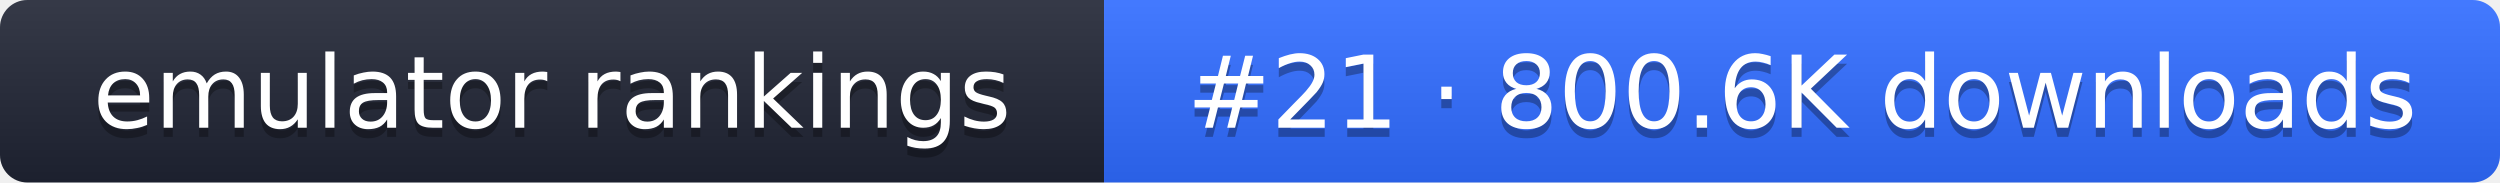
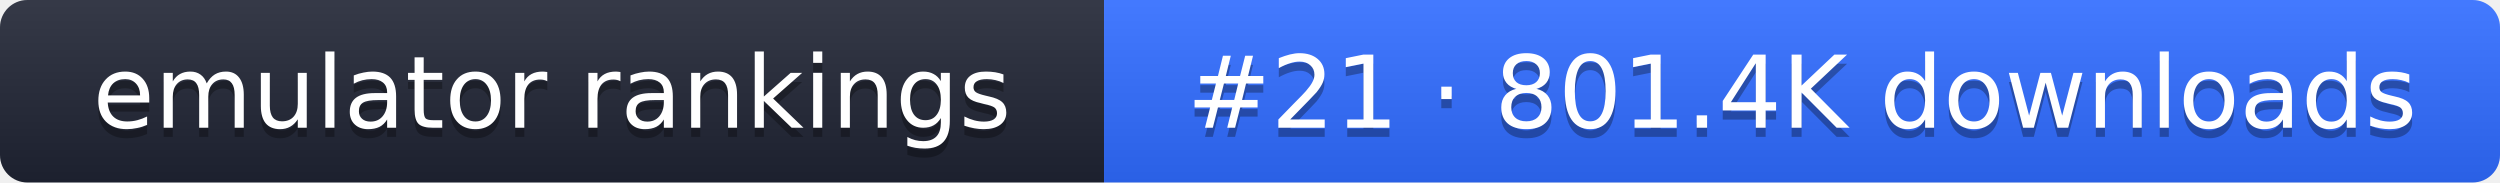
- <svg xmlns="http://www.w3.org/2000/svg" width="274" height="20" role="img" aria-label="emulator rankings: #21 · 800.6K downloads">
+ <svg xmlns="http://www.w3.org/2000/svg" width="274" height="20" role="img" aria-label="emulator rankings: #21 · 801.4K downloads">
  <linearGradient id="g" x2="0" y2="100%">
    <stop offset="0" stop-color="#fff" stop-opacity=".1" />
    <stop offset="1" stop-opacity=".1" />
  </linearGradient>
  <clipPath id="r">
    <rect width="274" height="20" rx="3" fill="#fff" />
  </clipPath>
  <g clip-path="url(#r)">
    <rect width="121" height="20" fill="#1f2433" />
    <rect x="121" width="153" height="20" fill="#2f6bff" />
    <rect width="274" height="20" fill="url(#g)" />
  </g>
  <g fill="#fff" text-anchor="middle" font-family="Verdana,DejaVu Sans,sans-serif" font-size="11">
    <text x="60.5" y="15" fill="#010101" fill-opacity=".3">emulator rankings</text>
    <text x="60.5" y="14">emulator rankings</text>
-     <text x="197.5" y="15" fill="#010101" fill-opacity=".3">#21 · 800.6K downloads</text>
-     <text x="197.5" y="14">#21 · 800.6K downloads</text>
+     <text x="197.5" y="15" fill="#010101" fill-opacity=".3">#21 · 801.4K downloads</text>
+     <text x="197.5" y="14">#21 · 801.4K downloads</text>
  </g>
</svg>
